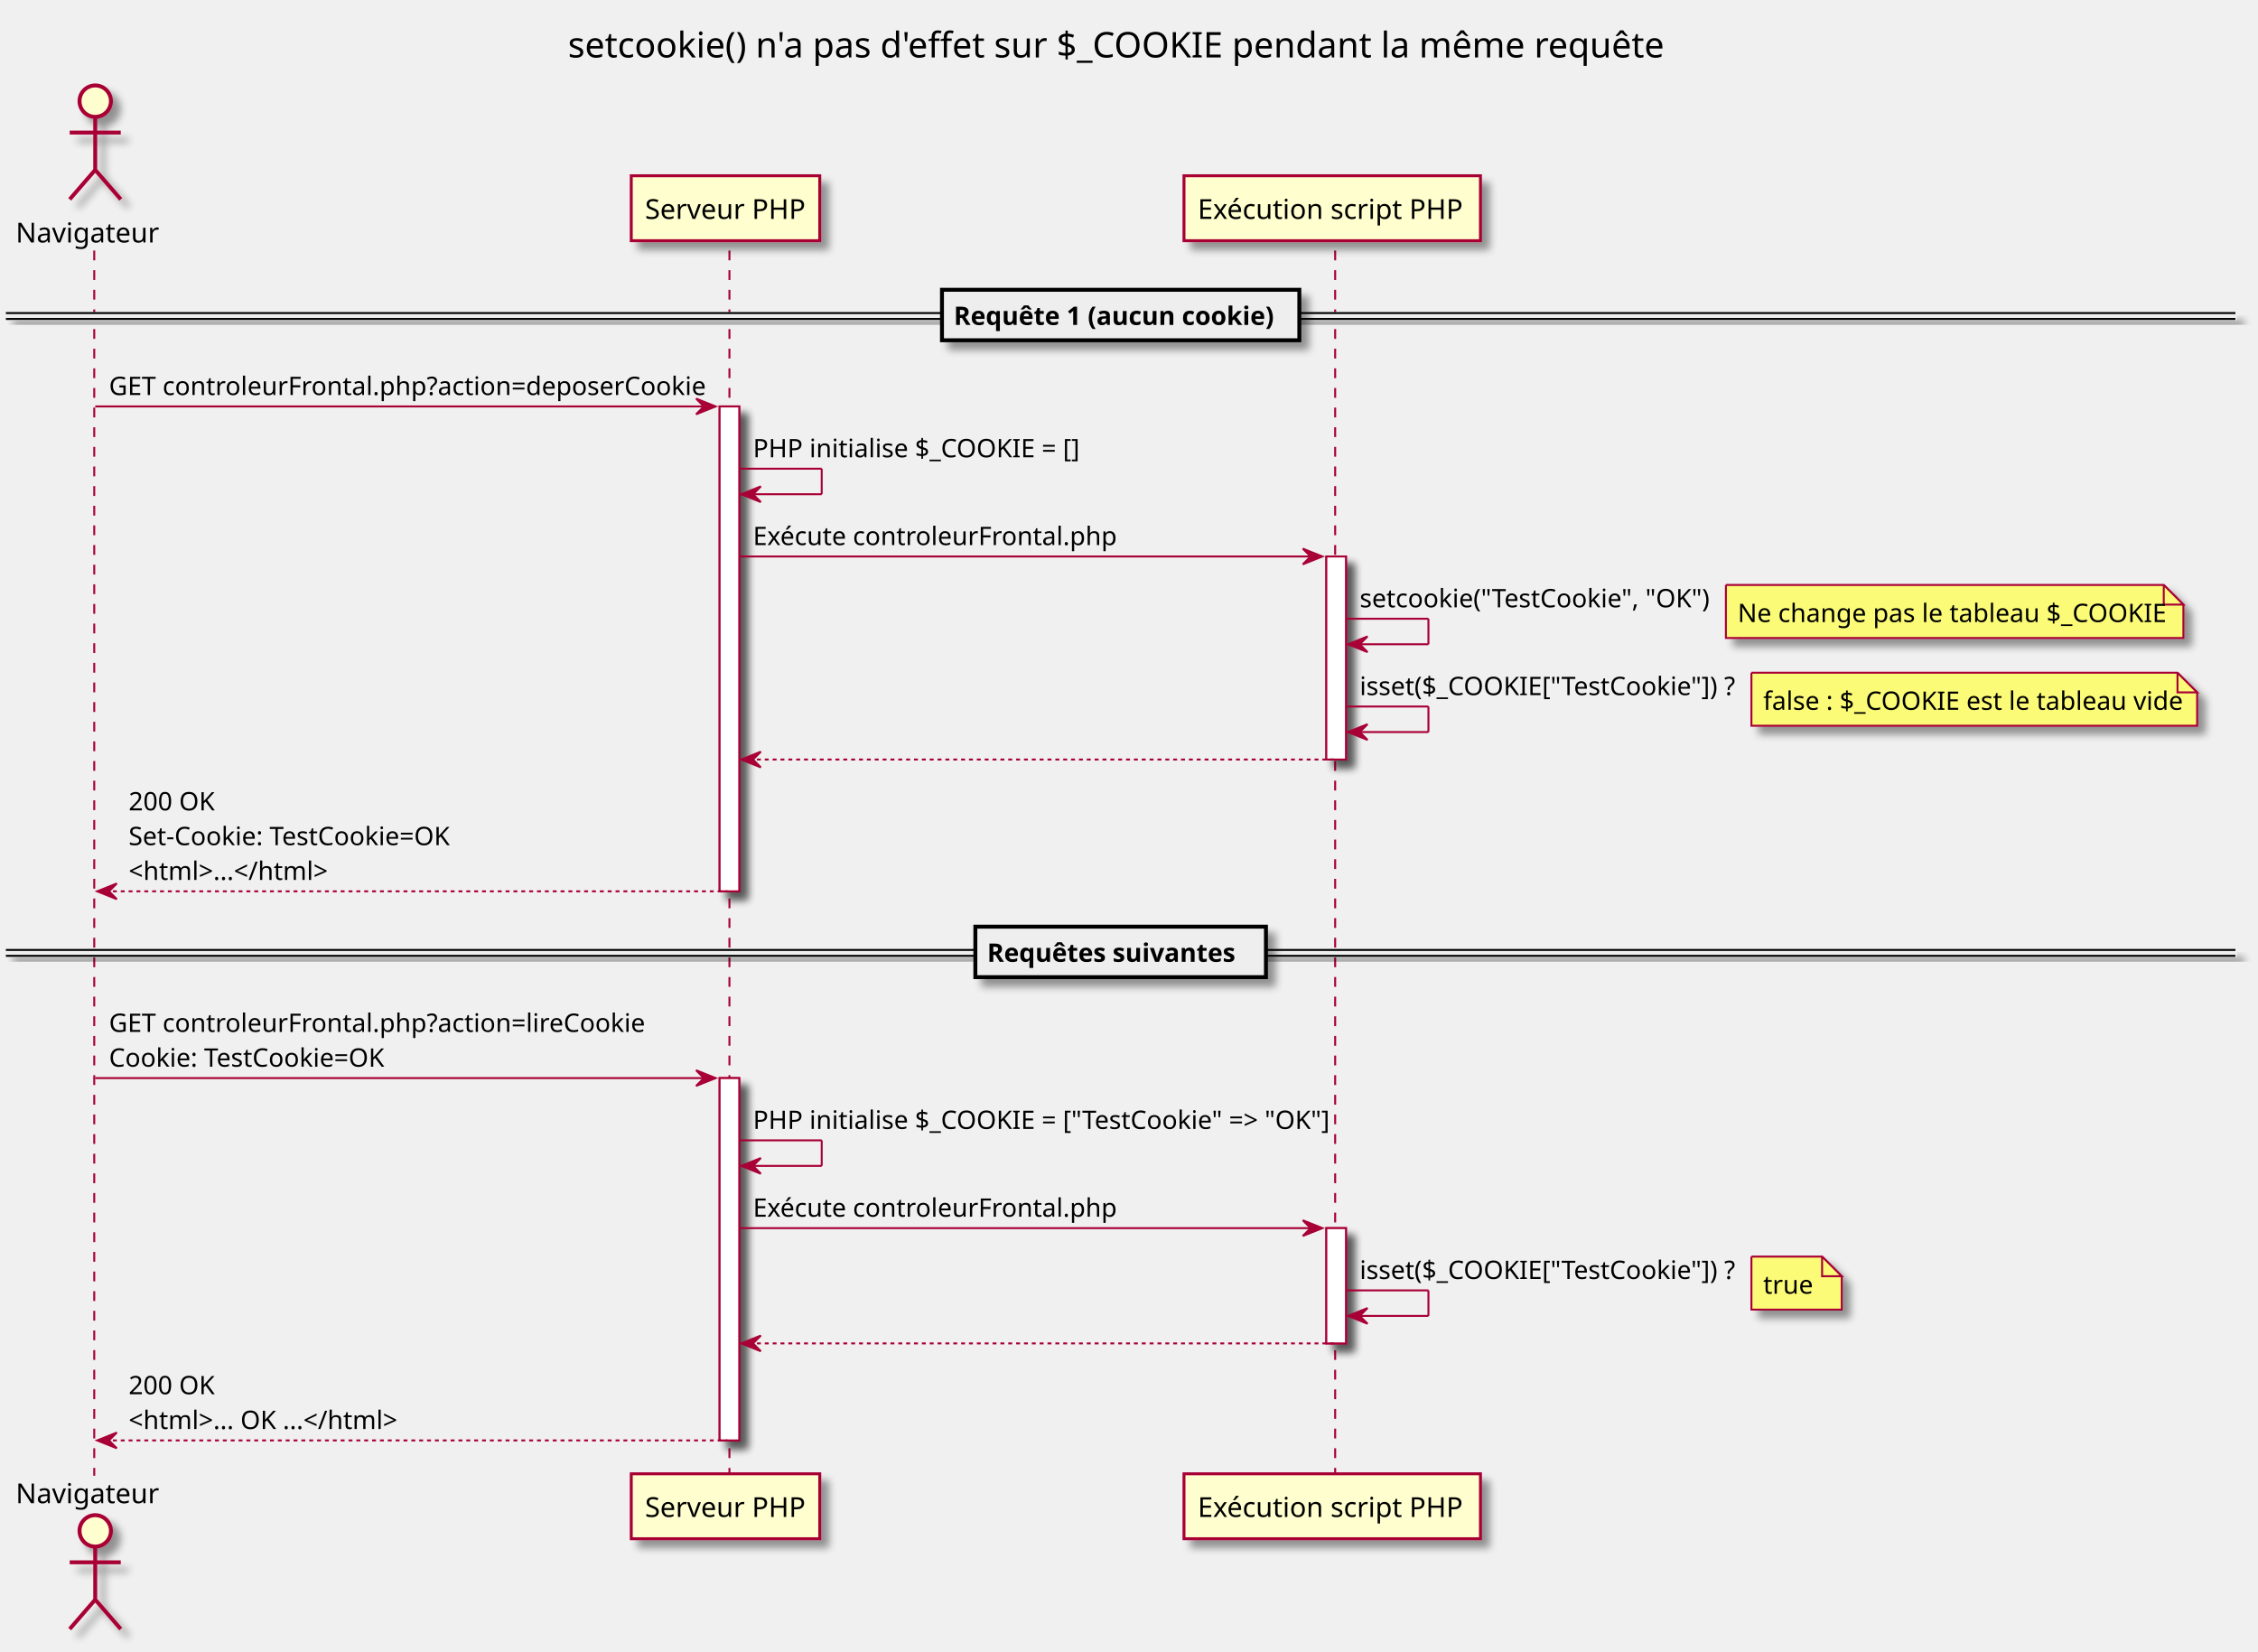
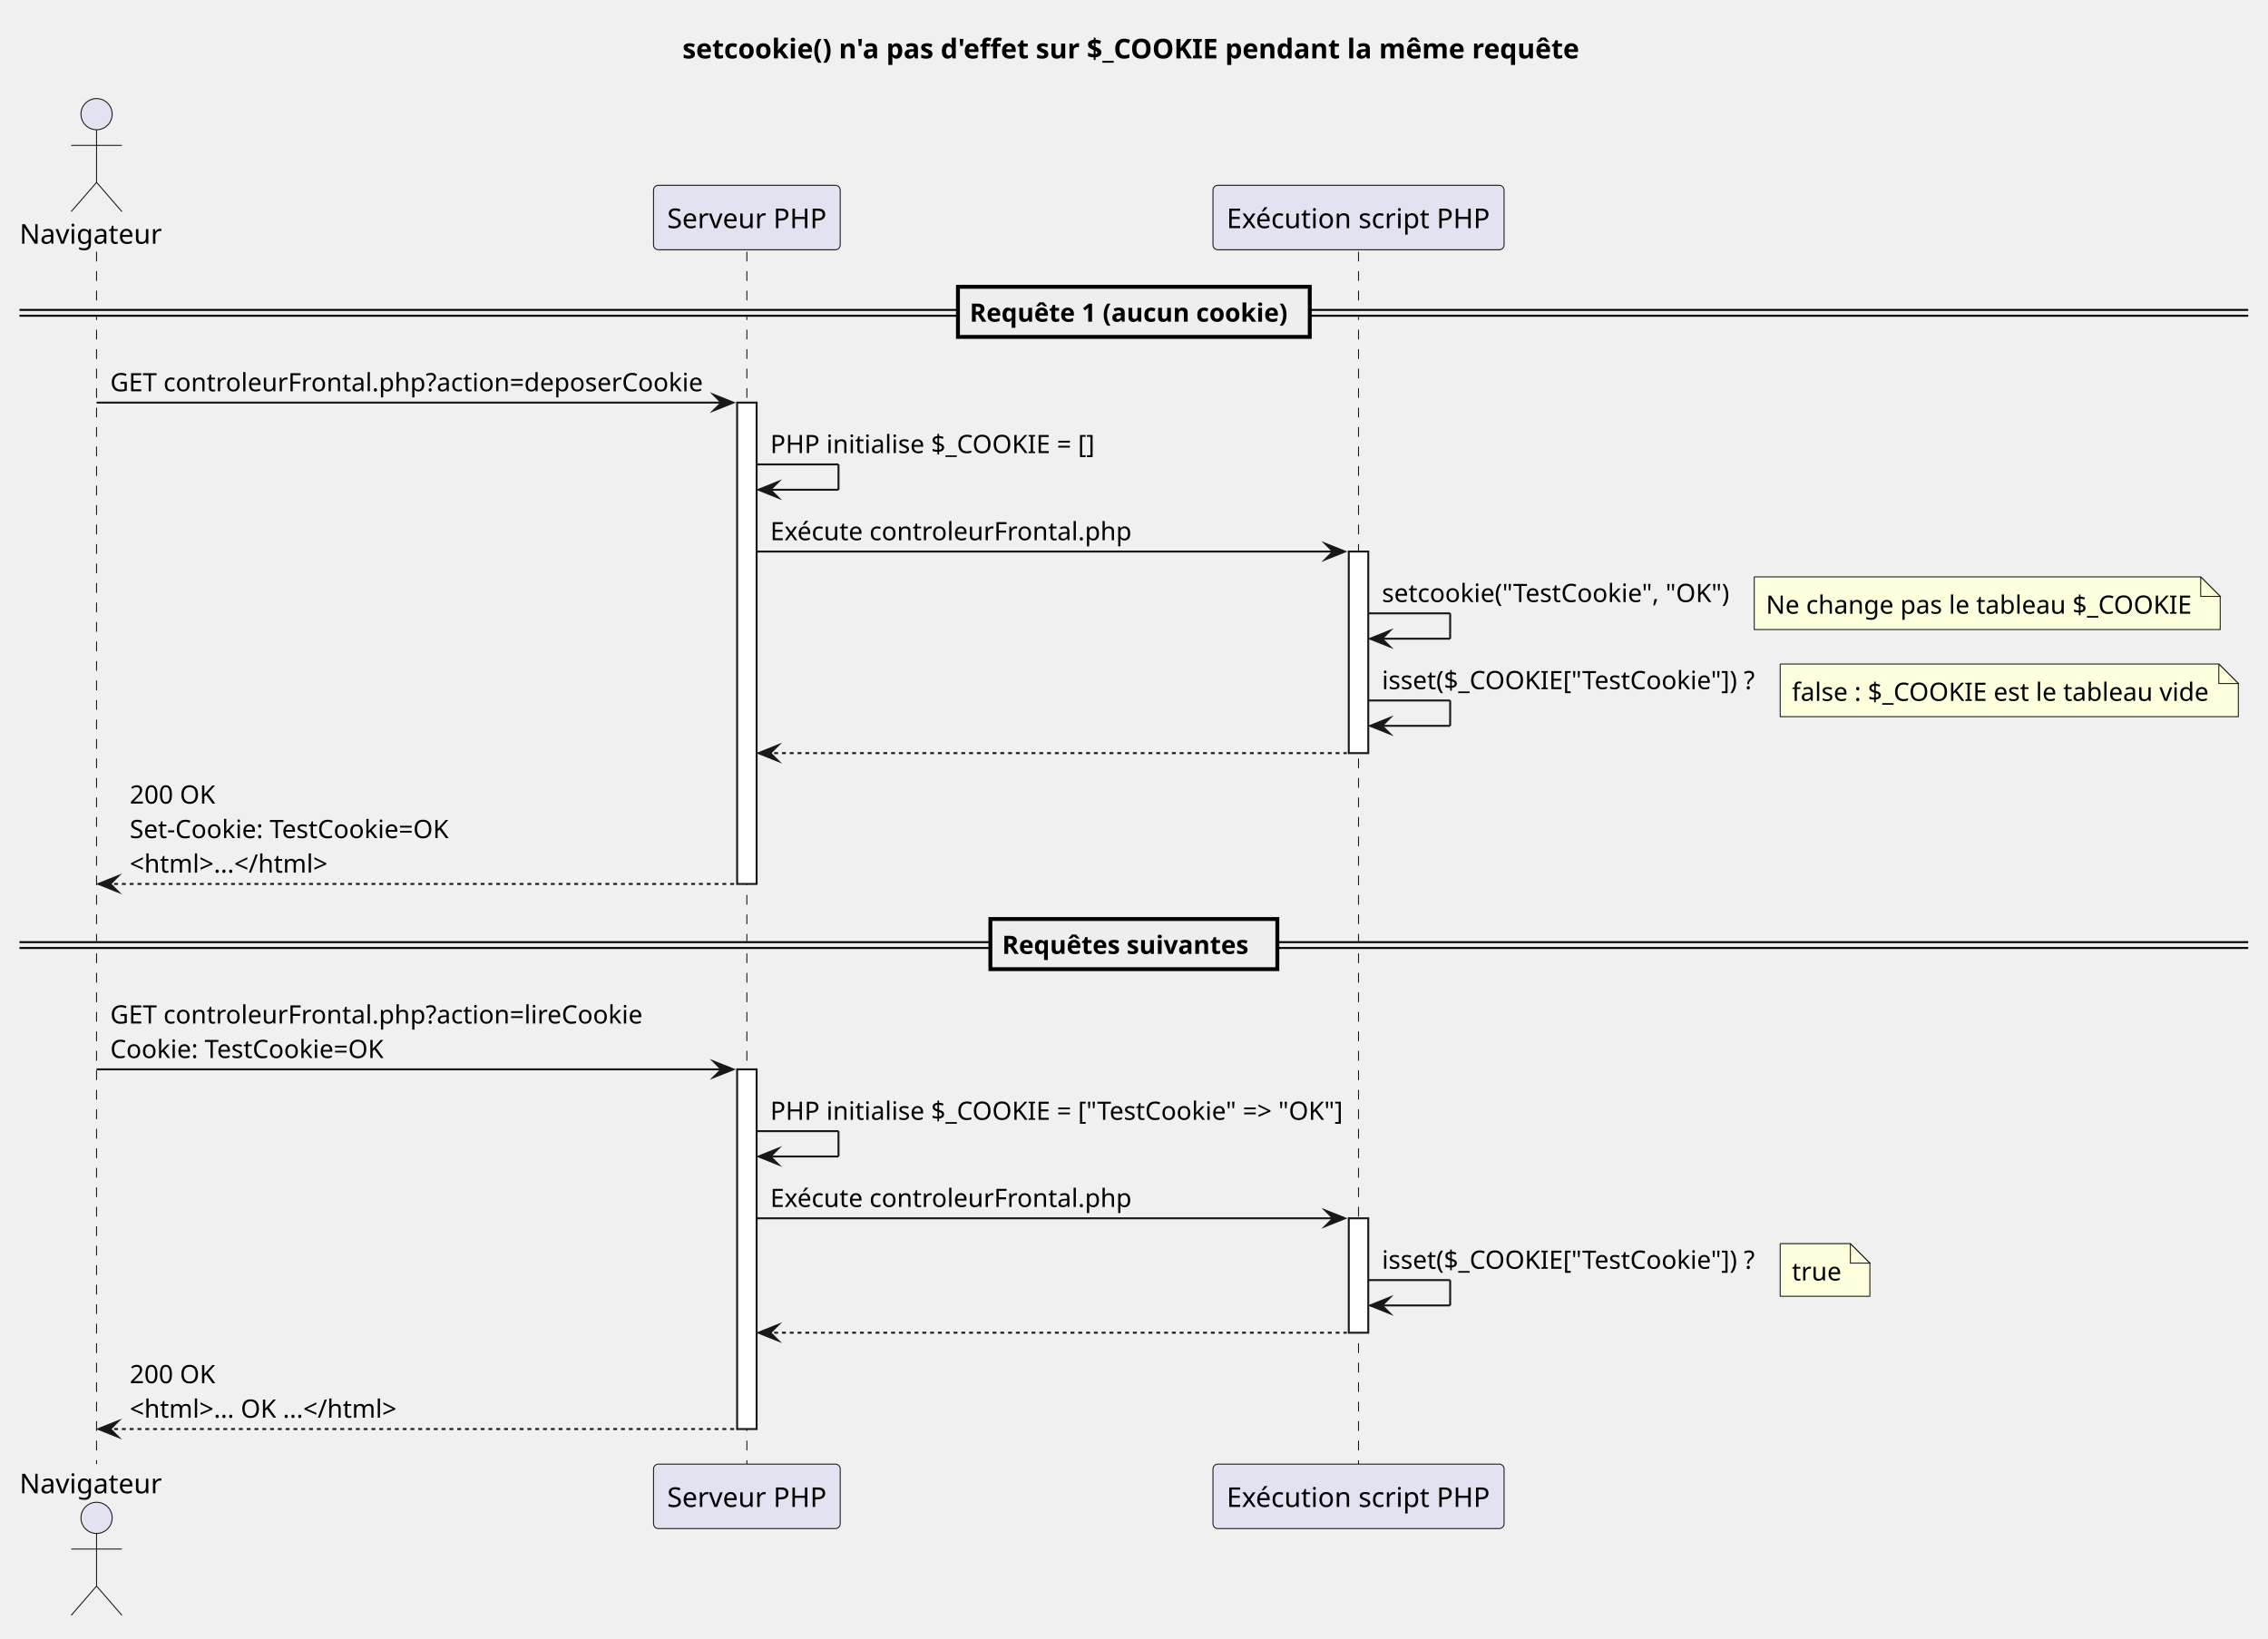
- <svg xmlns="http://www.w3.org/2000/svg" contentScriptType="application/ecmascript" contentStyleType="text/css" height="841px" preserveAspectRatio="none" style="width:1150px;height:841px;" version="1.1" viewBox="0 0 1150 841" width="1150px" zoomAndPan="magnify">
-   <defs>
-     <filter height="300%" id="fzjs2k6had9bb" width="300%" x="-1" y="-1">
-       <feGaussianBlur result="blurOut" stdDeviation="2.0" />
-       <feColorMatrix in="blurOut" result="blurOut2" type="matrix" values="0 0 0 0 0 0 0 0 0 0 0 0 0 0 0 0 0 0 .4 0" />
-       <feOffset dx="4.0" dy="4.0" in="blurOut2" result="blurOut3" />
-       <feBlend in="SourceGraphic" in2="blurOut3" mode="normal" />
-     </filter>
-   </defs>
-   <g>
-     <text fill="#000000" font-family="sans-serif" font-size="18" lengthAdjust="spacingAndGlyphs" textLength="563" x="289.25" y="29.242">setcookie() n'a pas d'effet sur $_COOKIE pendant la même requête</text>
-     <rect fill="#FFFFFF" filter="url(#fzjs2k6had9bb)" height="246.942" style="stroke: #A80036; stroke-width: 1.0;" width="10" x="366.5" y="206.996" />
-     <rect fill="#FFFFFF" filter="url(#fzjs2k6had9bb)" height="184.53" style="stroke: #A80036; stroke-width: 1.0;" width="10" x="366.5" y="549.056" />
-     <rect fill="#FFFFFF" filter="url(#fzjs2k6had9bb)" height="103.412" style="stroke: #A80036; stroke-width: 1.0;" width="10" x="675.5" y="283.408" />
-     <rect fill="#FFFFFF" filter="url(#fzjs2k6had9bb)" height="58.706" style="stroke: #A80036; stroke-width: 1.0;" width="10" x="675.5" y="625.468" />
-     <line style="stroke: #A80036; stroke-width: 1.0; stroke-dasharray: 5.0,5.0;" x1="48" x2="48" y1="127.584" y2="751.586" />
-     <line style="stroke: #A80036; stroke-width: 1.0; stroke-dasharray: 5.0,5.0;" x1="371.5" x2="371.5" y1="127.584" y2="751.586" />
-     <line style="stroke: #A80036; stroke-width: 1.0; stroke-dasharray: 5.0,5.0;" x1="680" x2="680" y1="127.584" y2="751.586" />
-     <text fill="#000000" font-family="sans-serif" font-size="14" lengthAdjust="spacingAndGlyphs" textLength="75" x="8" y="123.482">Navigateur</text>
-     <ellipse cx="48.5" cy="51.516" fill="#FEFECE" filter="url(#fzjs2k6had9bb)" rx="8" ry="8" style="stroke: #A80036; stroke-width: 2.0;" />
-     <path d="M48.5,59.516 L48.5,86.516 M35.5,67.516 L61.5,67.516 M48.5,86.516 L35.5,101.516 M48.5,86.516 L61.5,101.516 " fill="none" filter="url(#fzjs2k6had9bb)" style="stroke: #A80036; stroke-width: 2.0;" />
-     <text fill="#000000" font-family="sans-serif" font-size="14" lengthAdjust="spacingAndGlyphs" textLength="75" x="8" y="765.552">Navigateur</text>
-     <ellipse cx="48.5" cy="779.654" fill="#FEFECE" filter="url(#fzjs2k6had9bb)" rx="8" ry="8" style="stroke: #A80036; stroke-width: 2.0;" />
-     <path d="M48.5,787.654 L48.5,814.654 M35.5,795.654 L61.5,795.654 M48.5,814.654 L35.5,829.654 M48.5,814.654 L61.5,829.654 " fill="none" filter="url(#fzjs2k6had9bb)" style="stroke: #A80036; stroke-width: 2.0;" />
-     <rect fill="#FEFECE" filter="url(#fzjs2k6had9bb)" height="33.068" style="stroke: #A80036; stroke-width: 1.5;" width="96" x="321.5" y="89.516" />
-     <text fill="#000000" font-family="sans-serif" font-size="14" lengthAdjust="spacingAndGlyphs" textLength="82" x="328.5" y="111.482">Serveur PHP</text>
-     <rect fill="#FEFECE" filter="url(#fzjs2k6had9bb)" height="33.068" style="stroke: #A80036; stroke-width: 1.5;" width="96" x="321.5" y="750.586" />
-     <text fill="#000000" font-family="sans-serif" font-size="14" lengthAdjust="spacingAndGlyphs" textLength="82" x="328.5" y="772.552">Serveur PHP</text>
-     <rect fill="#FEFECE" filter="url(#fzjs2k6had9bb)" height="33.068" style="stroke: #A80036; stroke-width: 1.5;" width="151" x="603" y="89.516" />
-     <text fill="#000000" font-family="sans-serif" font-size="14" lengthAdjust="spacingAndGlyphs" textLength="137" x="610" y="111.482">Exécution script PHP</text>
-     <rect fill="#FEFECE" filter="url(#fzjs2k6had9bb)" height="33.068" style="stroke: #A80036; stroke-width: 1.5;" width="151" x="603" y="750.586" />
-     <text fill="#000000" font-family="sans-serif" font-size="14" lengthAdjust="spacingAndGlyphs" textLength="137" x="610" y="772.552">Exécution script PHP</text>
-     <rect fill="#FFFFFF" filter="url(#fzjs2k6had9bb)" height="246.942" style="stroke: #A80036; stroke-width: 1.0;" width="10" x="366.5" y="206.996" />
-     <rect fill="#FFFFFF" filter="url(#fzjs2k6had9bb)" height="184.53" style="stroke: #A80036; stroke-width: 1.0;" width="10" x="366.5" y="549.056" />
-     <rect fill="#FFFFFF" filter="url(#fzjs2k6had9bb)" height="103.412" style="stroke: #A80036; stroke-width: 1.0;" width="10" x="675.5" y="283.408" />
-     <rect fill="#FFFFFF" filter="url(#fzjs2k6had9bb)" height="58.706" style="stroke: #A80036; stroke-width: 1.0;" width="10" x="675.5" y="625.468" />
-     <rect fill="#EEEEEE" filter="url(#fzjs2k6had9bb)" height="3" style="stroke: #EEEEEE; stroke-width: 1.0;" width="1135.5" x="3" y="159.437" />
-     <line style="stroke: #000000; stroke-width: 1.0;" x1="3" x2="1138.5" y1="159.437" y2="159.437" />
-     <line style="stroke: #000000; stroke-width: 1.0;" x1="3" x2="1138.5" y1="162.437" y2="162.437" />
-     <rect fill="#EEEEEE" filter="url(#fzjs2k6had9bb)" height="25.706" style="stroke: #000000; stroke-width: 2.0;" width="182" x="479.75" y="147.584" />
-     <text fill="#000000" font-family="sans-serif" font-size="13" font-weight="bold" lengthAdjust="spacingAndGlyphs" textLength="165" x="485.75" y="165.481">Requête 1 (aucun cookie)</text>
-     <polygon fill="#A80036" points="354.5,202.996,364.5,206.996,354.5,210.996,358.5,206.996" style="stroke: #A80036; stroke-width: 1.0;" />
-     <line style="stroke: #A80036; stroke-width: 1.0;" x1="48.5" x2="360.5" y1="206.996" y2="206.996" />
-     <text fill="#000000" font-family="sans-serif" font-size="13" lengthAdjust="spacingAndGlyphs" textLength="299" x="55.5" y="201.187">GET controleurFrontal.php?action=deposerCookie</text>
-     <line style="stroke: #A80036; stroke-width: 1.0;" x1="376.5" x2="418.5" y1="238.702" y2="238.702" />
-     <line style="stroke: #A80036; stroke-width: 1.0;" x1="418.5" x2="418.5" y1="238.702" y2="251.702" />
-     <line style="stroke: #A80036; stroke-width: 1.0;" x1="377.5" x2="418.5" y1="251.702" y2="251.702" />
-     <polygon fill="#A80036" points="387.5,247.702,377.5,251.702,387.5,255.702,383.5,251.702" style="stroke: #A80036; stroke-width: 1.0;" />
-     <text fill="#000000" font-family="sans-serif" font-size="13" lengthAdjust="spacingAndGlyphs" textLength="161" x="383.5" y="232.893">PHP initialise $_COOKIE = []</text>
-     <polygon fill="#A80036" points="663.5,279.408,673.5,283.408,663.5,287.408,667.5,283.408" style="stroke: #A80036; stroke-width: 1.0;" />
-     <line style="stroke: #A80036; stroke-width: 1.0;" x1="376.5" x2="669.5" y1="283.408" y2="283.408" />
-     <text fill="#000000" font-family="sans-serif" font-size="13" lengthAdjust="spacingAndGlyphs" textLength="183" x="383.5" y="277.599">Exécute controleurFrontal.php</text>
-     <line style="stroke: #A80036; stroke-width: 1.0;" x1="685.5" x2="727.5" y1="315.114" y2="315.114" />
-     <line style="stroke: #A80036; stroke-width: 1.0;" x1="727.5" x2="727.5" y1="315.114" y2="328.114" />
-     <line style="stroke: #A80036; stroke-width: 1.0;" x1="686.5" x2="727.5" y1="328.114" y2="328.114" />
-     <polygon fill="#A80036" points="696.5,324.114,686.5,328.114,696.5,332.114,692.5,328.114" style="stroke: #A80036; stroke-width: 1.0;" />
-     <text fill="#000000" font-family="sans-serif" font-size="13" lengthAdjust="spacingAndGlyphs" textLength="175" x="692.5" y="309.305">setcookie("TestCookie", "OK")</text>
-     <path d="M879,297.908 L879,324.908 L1112,324.908 L1112,307.908 L1102,297.908 L879,297.908 " fill="#FBFB77" filter="url(#fzjs2k6had9bb)" style="stroke: #A80036; stroke-width: 1.0;" />
-     <path d="M1102,297.908 L1102,307.908 L1112,307.908 L1102,297.908 " fill="#FBFB77" style="stroke: #A80036; stroke-width: 1.0;" />
-     <text fill="#000000" font-family="sans-serif" font-size="13" lengthAdjust="spacingAndGlyphs" textLength="212" x="885" y="316.805">Ne change pas le tableau $_COOKIE</text>
-     <line style="stroke: #A80036; stroke-width: 1.0;" x1="685.5" x2="727.5" y1="359.82" y2="359.82" />
-     <line style="stroke: #A80036; stroke-width: 1.0;" x1="727.5" x2="727.5" y1="359.82" y2="372.82" />
-     <line style="stroke: #A80036; stroke-width: 1.0;" x1="686.5" x2="727.5" y1="372.82" y2="372.82" />
-     <polygon fill="#A80036" points="696.5,368.82,686.5,372.82,696.5,376.82,692.5,372.82" style="stroke: #A80036; stroke-width: 1.0;" />
-     <text fill="#000000" font-family="sans-serif" font-size="13" lengthAdjust="spacingAndGlyphs" textLength="188" x="692.5" y="354.011">isset($_COOKIE["TestCookie"]) ?</text>
-     <path d="M892,342.614 L892,369.614 L1119,369.614 L1119,352.614 L1109,342.614 L892,342.614 " fill="#FBFB77" filter="url(#fzjs2k6had9bb)" style="stroke: #A80036; stroke-width: 1.0;" />
-     <path d="M1109,342.614 L1109,352.614 L1119,352.614 L1109,342.614 " fill="#FBFB77" style="stroke: #A80036; stroke-width: 1.0;" />
-     <text fill="#000000" font-family="sans-serif" font-size="13" lengthAdjust="spacingAndGlyphs" textLength="206" x="898" y="361.511">false : $_COOKIE est le tableau vide</text>
-     <polygon fill="#A80036" points="387.5,382.82,377.5,386.82,387.5,390.82,383.5,386.82" style="stroke: #A80036; stroke-width: 1.0;" />
-     <line style="stroke: #A80036; stroke-width: 1.0; stroke-dasharray: 2.0,2.0;" x1="381.5" x2="679.5" y1="386.82" y2="386.82" />
-     <polygon fill="#A80036" points="59.5,449.938,49.5,453.938,59.5,457.938,55.5,453.938" style="stroke: #A80036; stroke-width: 1.0;" />
-     <line style="stroke: #A80036; stroke-width: 1.0; stroke-dasharray: 2.0,2.0;" x1="53.5" x2="370.5" y1="453.938" y2="453.938" />
-     <text fill="#000000" font-family="sans-serif" font-size="13" lengthAdjust="spacingAndGlyphs" textLength="42" x="65.5" y="412.717">200 OK</text>
-     <text fill="#000000" font-family="sans-serif" font-size="13" lengthAdjust="spacingAndGlyphs" textLength="161" x="65.5" y="430.423">Set-Cookie: TestCookie=OK</text>
-     <text fill="#000000" font-family="sans-serif" font-size="13" lengthAdjust="spacingAndGlyphs" textLength="98" x="65.5" y="448.129">&lt;html&gt;...&lt;/html&gt;</text>
-     <rect fill="#EEEEEE" filter="url(#fzjs2k6had9bb)" height="3" style="stroke: #EEEEEE; stroke-width: 1.0;" width="1135.5" x="3" y="483.791" />
-     <line style="stroke: #000000; stroke-width: 1.0;" x1="3" x2="1138.5" y1="483.791" y2="483.791" />
-     <line style="stroke: #000000; stroke-width: 1.0;" x1="3" x2="1138.5" y1="486.791" y2="486.791" />
-     <rect fill="#EEEEEE" filter="url(#fzjs2k6had9bb)" height="25.706" style="stroke: #000000; stroke-width: 2.0;" width="148" x="496.75" y="471.938" />
-     <text fill="#000000" font-family="sans-serif" font-size="13" font-weight="bold" lengthAdjust="spacingAndGlyphs" textLength="128" x="502.75" y="489.835">Requêtes suivantes</text>
-     <polygon fill="#A80036" points="354.5,545.056,364.5,549.056,354.5,553.056,358.5,549.056" style="stroke: #A80036; stroke-width: 1.0;" />
-     <line style="stroke: #A80036; stroke-width: 1.0;" x1="48.5" x2="360.5" y1="549.056" y2="549.056" />
-     <text fill="#000000" font-family="sans-serif" font-size="13" lengthAdjust="spacingAndGlyphs" textLength="268" x="55.5" y="525.541">GET controleurFrontal.php?action=lireCookie</text>
-     <text fill="#000000" font-family="sans-serif" font-size="13" lengthAdjust="spacingAndGlyphs" textLength="138" x="55.5" y="543.247">Cookie: TestCookie=OK</text>
-     <line style="stroke: #A80036; stroke-width: 1.0;" x1="376.5" x2="418.5" y1="580.762" y2="580.762" />
-     <line style="stroke: #A80036; stroke-width: 1.0;" x1="418.5" x2="418.5" y1="580.762" y2="593.762" />
-     <line style="stroke: #A80036; stroke-width: 1.0;" x1="377.5" x2="418.5" y1="593.762" y2="593.762" />
-     <polygon fill="#A80036" points="387.5,589.762,377.5,593.762,387.5,597.762,383.5,593.762" style="stroke: #A80036; stroke-width: 1.0;" />
-     <text fill="#000000" font-family="sans-serif" font-size="13" lengthAdjust="spacingAndGlyphs" textLength="285" x="383.5" y="574.953">PHP initialise $_COOKIE = ["TestCookie" =&gt; "OK"]</text>
-     <polygon fill="#A80036" points="663.5,621.468,673.5,625.468,663.5,629.468,667.5,625.468" style="stroke: #A80036; stroke-width: 1.0;" />
-     <line style="stroke: #A80036; stroke-width: 1.0;" x1="376.5" x2="669.5" y1="625.468" y2="625.468" />
-     <text fill="#000000" font-family="sans-serif" font-size="13" lengthAdjust="spacingAndGlyphs" textLength="183" x="383.5" y="619.659">Exécute controleurFrontal.php</text>
-     <line style="stroke: #A80036; stroke-width: 1.0;" x1="685.5" x2="727.5" y1="657.174" y2="657.174" />
-     <line style="stroke: #A80036; stroke-width: 1.0;" x1="727.5" x2="727.5" y1="657.174" y2="670.174" />
-     <line style="stroke: #A80036; stroke-width: 1.0;" x1="686.5" x2="727.5" y1="670.174" y2="670.174" />
-     <polygon fill="#A80036" points="696.5,666.174,686.5,670.174,696.5,674.174,692.5,670.174" style="stroke: #A80036; stroke-width: 1.0;" />
-     <text fill="#000000" font-family="sans-serif" font-size="13" lengthAdjust="spacingAndGlyphs" textLength="188" x="692.5" y="651.365">isset($_COOKIE["TestCookie"]) ?</text>
-     <path d="M892,639.968 L892,666.968 L938,666.968 L938,649.968 L928,639.968 L892,639.968 " fill="#FBFB77" filter="url(#fzjs2k6had9bb)" style="stroke: #A80036; stroke-width: 1.0;" />
-     <path d="M928,639.968 L928,649.968 L938,649.968 L928,639.968 " fill="#FBFB77" style="stroke: #A80036; stroke-width: 1.0;" />
-     <text fill="#000000" font-family="sans-serif" font-size="13" lengthAdjust="spacingAndGlyphs" textLength="25" x="898" y="658.865">true</text>
-     <polygon fill="#A80036" points="387.5,680.174,377.5,684.174,387.5,688.174,383.5,684.174" style="stroke: #A80036; stroke-width: 1.0;" />
-     <line style="stroke: #A80036; stroke-width: 1.0; stroke-dasharray: 2.0,2.0;" x1="381.5" x2="679.5" y1="684.174" y2="684.174" />
-     <polygon fill="#A80036" points="59.5,729.586,49.5,733.586,59.5,737.586,55.5,733.586" style="stroke: #A80036; stroke-width: 1.0;" />
-     <line style="stroke: #A80036; stroke-width: 1.0; stroke-dasharray: 2.0,2.0;" x1="53.5" x2="370.5" y1="733.586" y2="733.586" />
-     <text fill="#000000" font-family="sans-serif" font-size="13" lengthAdjust="spacingAndGlyphs" textLength="42" x="65.5" y="710.071">200 OK</text>
-     <text fill="#000000" font-family="sans-serif" font-size="13" lengthAdjust="spacingAndGlyphs" textLength="131" x="65.5" y="727.777">&lt;html&gt;... OK ...&lt;/html&gt;</text>
+ <svg xmlns="http://www.w3.org/2000/svg" version="1.1" data-diagram-type="SEQUENCE" style="width:1396px;height:1009px;background:#FFFFFF;" width="1396.8px" height="1009.2px" viewBox="0 0 1396 1009" zoomAndPan="magnify" preserveAspectRatio="none" contentStyleType="text/css">
+   <defs />
+   <g font-family="sans-serif" lengthAdjust="spacing">
+     <g class="title" data-source-line="2">
+       <text x="420.063" y="35.959" fill="#000" font-size="16.8" textLength="554.499" font-weight="700">setcookie() n'a pas d'effet sur $_COOKIE pendant la même requête</text>
+     </g>
+     <g class="participant-lifeline" data-qualified-name="C" data-entity-uid="part1" id="part1-lifeline" data-source-line="3">
+       <g>
+         <rect x="55.239" y="154.963" width="9.6" height="746.403" fill="#000" fill-opacity="0" />
+         <line x1="59.439" y1="154.963" x2="59.439" y2="901.366" style="stroke:#181818;stroke-width:0.6;stroke-dasharray:6,6;" />
+       </g>
+     </g>
+     <g class="participant-lifeline" data-qualified-name="S" data-entity-uid="part2" id="part2-lifeline" data-source-line="4">
+       <g>
+         <rect x="455.517" y="154.963" width="9.6" height="746.403" fill="#000" fill-opacity="0" />
+         <line x1="459.717" y1="154.963" x2="459.717" y2="901.366" style="stroke:#181818;stroke-width:0.6;stroke-dasharray:6,6;" />
+       </g>
+     </g>
+     <g>
+       <rect x="453.717" y="247.857" width="12" height="296.331" fill="#FFF" style="stroke:#181818;stroke-width:1.2;" />
+     </g>
+     <g>
+       <rect x="453.717" y="658.33" width="12" height="221.436" fill="#FFF" style="stroke:#181818;stroke-width:1.2;" />
+     </g>
+     <g class="participant-lifeline" data-qualified-name="E" data-entity-uid="part3" id="part3-lifeline" data-source-line="5">
+       <g>
+         <rect x="832" y="154.963" width="9.6" height="746.403" fill="#000" fill-opacity="0" />
+         <line x1="836.2" y1="154.963" x2="836.2" y2="901.366" style="stroke:#181818;stroke-width:0.6;stroke-dasharray:6,6;" />
+       </g>
+     </g>
+     <g>
+       <rect x="830.2" y="339.552" width="12" height="124.094" fill="#FFF" style="stroke:#181818;stroke-width:1.2;" />
+     </g>
+     <g>
+       <rect x="830.2" y="750.024" width="12" height="70.447" fill="#FFF" style="stroke:#181818;stroke-width:1.2;" />
+     </g>
+     <g class="participant participant-head" data-qualified-name="C" data-entity-uid="part1" id="part1-head" data-source-line="3">
+       <text x="12" y="150.041" fill="#000" font-size="16.8" textLength="87.679">Navigateur</text>
+       <ellipse cx="59.439" cy="70.282" rx="9.6" ry="9.6" fill="#E2E2F0" style="stroke:#181818;stroke-width:0.6;" />
+       <path d="M59.439,79.882 L59.439,112.282 M43.839,89.482 L75.039,89.482 M59.439,112.282 L43.839,130.282 M59.439,112.282 L75.039,130.282" style="stroke:#181818;stroke-width:0.6;" fill="none" />
+     </g>
+     <g class="participant participant-head" data-qualified-name="S" data-entity-uid="part2" id="part2-head" data-source-line="4">
+       <rect x="402.261" y="114.082" width="114.912" height="39.682" fill="#E2E2F0" style="stroke:#181818;stroke-width:0.6;" rx="3" ry="3" />
+       <text x="410.661" y="140.441" fill="#000" font-size="16.8" textLength="98.112">Serveur PHP</text>
+     </g>
+     <g class="participant participant-head" data-qualified-name="E" data-entity-uid="part3" id="part3-head" data-source-line="5">
+       <rect x="746.606" y="114.082" width="179.188" height="39.682" fill="#E2E2F0" style="stroke:#181818;stroke-width:0.6;" rx="3" ry="3" />
+       <text x="755.006" y="140.441" fill="#000" font-size="16.8" textLength="162.388">Exécution script PHP</text>
+     </g>
+     <g class="participant participant-tail" data-qualified-name="C" data-entity-uid="part1" id="part1-tail" data-source-line="3">
+       <text x="12" y="919.325" fill="#000" font-size="16.8" textLength="87.679">Navigateur</text>
+       <ellipse cx="59.439" cy="934.447" rx="9.6" ry="9.6" fill="#E2E2F0" style="stroke:#181818;stroke-width:0.6;" />
+       <path d="M59.439,944.047 L59.439,976.447 M43.839,953.647 L75.039,953.647 M59.439,976.447 L43.839,994.447 M59.439,976.447 L75.039,994.447" style="stroke:#181818;stroke-width:0.6;" fill="none" />
+     </g>
+     <g class="participant participant-tail" data-qualified-name="S" data-entity-uid="part2" id="part2-tail" data-source-line="4">
+       <rect x="402.261" y="901.366" width="114.912" height="39.682" fill="#E2E2F0" style="stroke:#181818;stroke-width:0.6;" rx="3" ry="3" />
+       <text x="410.661" y="927.725" fill="#000" font-size="16.8" textLength="98.112">Serveur PHP</text>
+     </g>
+     <g class="participant participant-tail" data-qualified-name="E" data-entity-uid="part3" id="part3-tail" data-source-line="5">
+       <rect x="746.606" y="901.366" width="179.188" height="39.682" fill="#E2E2F0" style="stroke:#181818;stroke-width:0.6;" rx="3" ry="3" />
+       <text x="755.006" y="927.725" fill="#000" font-size="16.8" textLength="162.388">Exécution script PHP</text>
+     </g>
+     <rect x="12" y="190.787" width="1371.825" height="3.6" fill="#EEE" style="stroke:#EEE;stroke-width:1.2;" />
+     <line x1="12" y1="190.787" x2="1383.825" y2="190.787" style="stroke:#000;stroke-width:1.2;" />
+     <line x1="12" y1="194.387" x2="1383.825" y2="194.387" style="stroke:#000;stroke-width:1.2;" />
+     <rect x="589.641" y="176.563" width="216.543" height="30.847" fill="#EEE" style="stroke:#000;stroke-width:2.4;" />
+     <text x="596.841" y="198.039" fill="#000" font-size="15.6" textLength="195.687" font-weight="700">Requête 1 (aucun cookie)</text>
+     <g class="message" data-entity-1="part1" data-entity-2="part2" id="msg1" data-source-line="8">
+       <polygon points="439.317,243.057,451.317,247.857,439.317,252.657,444.117,247.857" fill="#181818" style="stroke:#181818;stroke-width:1.2;stroke-linejoin:miter;stroke-miterlimit:10;" />
+       <line x1="59.439" y1="247.857" x2="446.517" y2="247.857" style="stroke:#181818;stroke-width:1.2;" />
+       <text x="67.839" y="240.887" fill="#000" font-size="15.6" textLength="365.477">GET controleurFrontal.php?action=deposerCookie</text>
+     </g>
+     <g class="message" data-entity-1="part2" data-entity-2="part2" id="msg2" data-source-line="10">
+       <line x1="465.717" y1="285.905" x2="516.117" y2="285.905" style="stroke:#181818;stroke-width:1.2;" />
+       <line x1="516.117" y1="285.905" x2="516.117" y2="301.505" style="stroke:#181818;stroke-width:1.2;" />
+       <line x1="466.917" y1="301.505" x2="516.117" y2="301.505" style="stroke:#181818;stroke-width:1.2;" />
+       <polygon points="478.917,296.705,466.917,301.505,478.917,306.305,474.117,301.505" fill="#181818" style="stroke:#181818;stroke-width:1.2;stroke-linejoin:miter;stroke-miterlimit:10;" />
+       <text x="474.117" y="278.934" fill="#000" font-size="15.6" textLength="199.961">PHP initialise $_COOKIE = []</text>
+     </g>
+     <g class="message" data-entity-1="part2" data-entity-2="part3" id="msg3" data-source-line="11">
+       <polygon points="815.8,334.752,827.8,339.552,815.8,344.352,820.6,339.552" fill="#181818" style="stroke:#181818;stroke-width:1.2;stroke-linejoin:miter;stroke-miterlimit:10;" />
+       <line x1="465.717" y1="339.552" x2="823" y2="339.552" style="stroke:#181818;stroke-width:1.2;" />
+       <text x="474.117" y="332.581" fill="#000" font-size="15.6" textLength="223.361">Exécute controleurFrontal.php</text>
+     </g>
+     <g class="message" data-entity-1="part3" data-entity-2="part3" id="msg4" data-source-line="13">
+       <line x1="842.2" y1="377.599" x2="892.6" y2="377.599" style="stroke:#181818;stroke-width:1.2;" />
+       <line x1="892.6" y1="377.599" x2="892.6" y2="393.199" style="stroke:#181818;stroke-width:1.2;" />
+       <line x1="843.4" y1="393.199" x2="892.6" y2="393.199" style="stroke:#181818;stroke-width:1.2;" />
+       <polygon points="855.4,388.399,843.4,393.199,855.4,397.999,850.6,393.199" fill="#181818" style="stroke:#181818;stroke-width:1.2;stroke-linejoin:miter;stroke-miterlimit:10;" />
+       <text x="850.6" y="370.628" fill="#000" font-size="15.6" textLength="214.781">setcookie("TestCookie", "OK")</text>
+     </g>
+     <path d="M1079.781,355.152 L1079.781,387.552 L1366.581,387.552 L1366.581,367.152 L1354.581,355.152 L1079.781,355.152" style="stroke:#181818;stroke-width:0.6;" fill="#FEFFDD" />
+     <path d="M1354.581,355.152 L1354.581,367.152 L1366.581,367.152 L1354.581,355.152" style="stroke:#181818;stroke-width:0.6;" fill="#FEFFDD" />
+     <text x="1086.981" y="377.828" fill="#000" font-size="15.6" textLength="262.377">Ne change pas le tableau $_COOKIE</text>
+     <g class="message" data-entity-1="part3" data-entity-2="part3" id="msg5" data-source-line="15">
+       <line x1="842.2" y1="431.246" x2="892.6" y2="431.246" style="stroke:#181818;stroke-width:1.2;" />
+       <line x1="892.6" y1="431.246" x2="892.6" y2="446.846" style="stroke:#181818;stroke-width:1.2;" />
+       <line x1="843.4" y1="446.846" x2="892.6" y2="446.846" style="stroke:#181818;stroke-width:1.2;" />
+       <polygon points="855.4,442.046,843.4,446.846,855.4,451.646,850.6,446.846" fill="#181818" style="stroke:#181818;stroke-width:1.2;stroke-linejoin:miter;stroke-miterlimit:10;" />
+       <text x="850.6" y="424.276" fill="#000" font-size="15.6" textLength="230.74">isset($_COOKIE["TestCookie"]) ?</text>
+     </g>
+     <path d="M1095.74,408.799 L1095.74,441.199 L1377.74,441.199 L1377.74,420.799 L1365.74,408.799 L1095.74,408.799" style="stroke:#181818;stroke-width:0.6;" fill="#FEFFDD" />
+     <path d="M1365.74,408.799 L1365.74,420.799 L1377.74,420.799 L1365.74,408.799" style="stroke:#181818;stroke-width:0.6;" fill="#FEFFDD" />
+     <text x="1102.94" y="431.476" fill="#000" font-size="15.6" textLength="256.885">false : $_COOKIE est le tableau vide</text>
+     <g class="message" data-entity-1="part3" data-entity-2="part2" id="msg6" data-source-line="17">
+       <polygon points="478.917,458.846,466.917,463.646,478.917,468.446,474.117,463.646" fill="#181818" style="stroke:#181818;stroke-width:1.2;stroke-linejoin:miter;stroke-miterlimit:10;" />
+       <line x1="471.717" y1="463.646" x2="829" y2="463.646" style="stroke:#181818;stroke-width:1.2;stroke-dasharray:2.4,2.4;" />
+     </g>
+     <g class="message" data-entity-1="part2" data-entity-2="part1" id="msg7" data-source-line="19">
+       <polygon points="72.639,539.388,60.639,544.188,72.639,548.988,67.839,544.188" fill="#181818" style="stroke:#181818;stroke-width:1.2;stroke-linejoin:miter;stroke-miterlimit:10;" />
+       <line x1="65.439" y1="544.188" x2="452.517" y2="544.188" style="stroke:#181818;stroke-width:1.2;stroke-dasharray:2.4,2.4;" />
+       <text x="79.839" y="494.723" fill="#000" font-size="15.6" textLength="52.666">200 OK</text>
+       <text x="79.839" y="515.97" fill="#000" font-size="15.6" textLength="197.371">Set-Cookie: TestCookie=OK</text>
+       <text x="79.839" y="537.217" fill="#000" font-size="15.6" textLength="121.805">&lt;html&gt;...&lt;/html&gt;</text>
+     </g>
+     <rect x="12" y="580.012" width="1371.825" height="3.6" fill="#EEE" style="stroke:#EEE;stroke-width:1.2;" />
+     <line x1="12" y1="580.012" x2="1383.825" y2="580.012" style="stroke:#000;stroke-width:1.2;" />
+     <line x1="12" y1="583.612" x2="1383.825" y2="583.612" style="stroke:#000;stroke-width:1.2;" />
+     <rect x="609.602" y="565.788" width="176.622" height="30.847" fill="#EEE" style="stroke:#000;stroke-width:2.4;" />
+     <text x="616.802" y="587.264" fill="#000" font-size="15.6" textLength="151.71" font-weight="700">Requêtes suivantes</text>
+     <g class="message" data-entity-1="part1" data-entity-2="part2" id="msg8" data-source-line="23">
+       <polygon points="439.317,653.53,451.317,658.33,439.317,663.13,444.117,658.33" fill="#181818" style="stroke:#181818;stroke-width:1.2;stroke-linejoin:miter;stroke-miterlimit:10;" />
+       <line x1="59.439" y1="658.33" x2="446.517" y2="658.33" style="stroke:#181818;stroke-width:1.2;" />
+       <text x="67.839" y="630.112" fill="#000" font-size="15.6" textLength="328.63">GET controleurFrontal.php?action=lireCookie</text>
+       <text x="67.839" y="651.359" fill="#000" font-size="15.6" textLength="169.354">Cookie: TestCookie=OK</text>
+     </g>
+     <g class="message" data-entity-1="part2" data-entity-2="part2" id="msg9" data-source-line="25">
+       <line x1="465.717" y1="696.377" x2="516.117" y2="696.377" style="stroke:#181818;stroke-width:1.2;" />
+       <line x1="516.117" y1="696.377" x2="516.117" y2="711.977" style="stroke:#181818;stroke-width:1.2;" />
+       <line x1="466.917" y1="711.977" x2="516.117" y2="711.977" style="stroke:#181818;stroke-width:1.2;" />
+       <polygon points="478.917,707.177,466.917,711.977,478.917,716.777,474.117,711.977" fill="#181818" style="stroke:#181818;stroke-width:1.2;stroke-linejoin:miter;stroke-miterlimit:10;" />
+       <text x="474.117" y="689.406" fill="#000" font-size="15.6" textLength="353.684">PHP initialise $_COOKIE = ["TestCookie" =&gt; "OK"]</text>
+     </g>
+     <g class="message" data-entity-1="part2" data-entity-2="part3" id="msg10" data-source-line="26">
+       <polygon points="815.8,745.224,827.8,750.024,815.8,754.824,820.6,750.024" fill="#181818" style="stroke:#181818;stroke-width:1.2;stroke-linejoin:miter;stroke-miterlimit:10;" />
+       <line x1="465.717" y1="750.024" x2="823" y2="750.024" style="stroke:#181818;stroke-width:1.2;" />
+       <text x="474.117" y="743.053" fill="#000" font-size="15.6" textLength="223.361">Exécute controleurFrontal.php</text>
+     </g>
+     <g class="message" data-entity-1="part3" data-entity-2="part3" id="msg11" data-source-line="28">
+       <line x1="842.2" y1="788.071" x2="892.6" y2="788.071" style="stroke:#181818;stroke-width:1.2;" />
+       <line x1="892.6" y1="788.071" x2="892.6" y2="803.671" style="stroke:#181818;stroke-width:1.2;" />
+       <line x1="843.4" y1="803.671" x2="892.6" y2="803.671" style="stroke:#181818;stroke-width:1.2;" />
+       <polygon points="855.4,798.871,843.4,803.671,855.4,808.471,850.6,803.671" fill="#181818" style="stroke:#181818;stroke-width:1.2;stroke-linejoin:miter;stroke-miterlimit:10;" />
+       <text x="850.6" y="781.1" fill="#000" font-size="15.6" textLength="230.74">isset($_COOKIE["TestCookie"]) ?</text>
+     </g>
+     <path d="M1095.74,765.624 L1095.74,798.024 L1150.94,798.024 L1150.94,777.624 L1138.94,765.624 L1095.74,765.624" style="stroke:#181818;stroke-width:0.6;" fill="#FEFFDD" />
+     <path d="M1138.94,765.624 L1138.94,777.624 L1150.94,777.624 L1138.94,765.624" style="stroke:#181818;stroke-width:0.6;" fill="#FEFFDD" />
+     <text x="1102.94" y="788.3" fill="#000" font-size="15.6" textLength="30.514">true</text>
+     <g class="message" data-entity-1="part3" data-entity-2="part2" id="msg12" data-source-line="30">
+       <polygon points="478.917,815.671,466.917,820.471,478.917,825.271,474.117,820.471" fill="#181818" style="stroke:#181818;stroke-width:1.2;stroke-linejoin:miter;stroke-miterlimit:10;" />
+       <line x1="471.717" y1="820.471" x2="829" y2="820.471" style="stroke:#181818;stroke-width:1.2;stroke-dasharray:2.4,2.4;" />
+     </g>
+     <g class="message" data-entity-1="part2" data-entity-2="part1" id="msg13" data-source-line="32">
+       <polygon points="72.639,874.966,60.639,879.766,72.639,884.566,67.839,879.766" fill="#181818" style="stroke:#181818;stroke-width:1.2;stroke-linejoin:miter;stroke-miterlimit:10;" />
+       <line x1="65.439" y1="879.766" x2="452.517" y2="879.766" style="stroke:#181818;stroke-width:1.2;stroke-dasharray:2.4,2.4;" />
+       <text x="79.839" y="851.548" fill="#000" font-size="15.6" textLength="52.666">200 OK</text>
+       <text x="79.839" y="872.795" fill="#000" font-size="15.6" textLength="164.299">&lt;html&gt;... OK ...&lt;/html&gt;</text>
+     </g>
  </g>
</svg>
